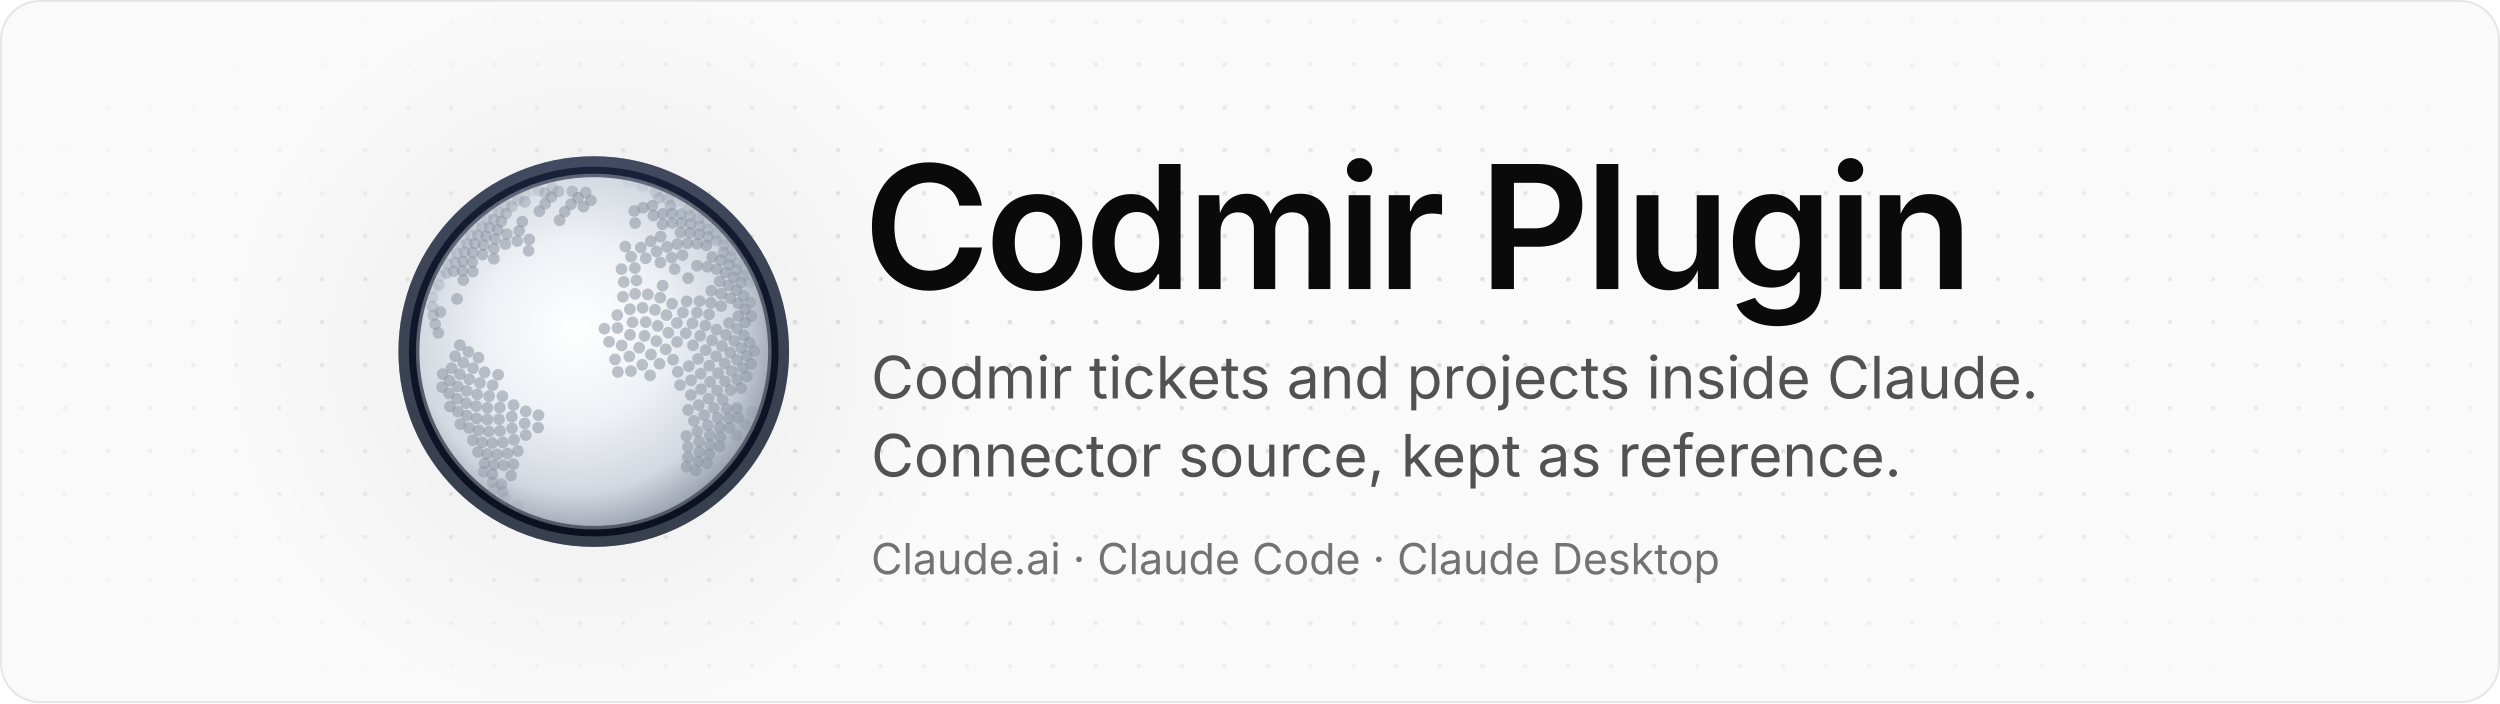
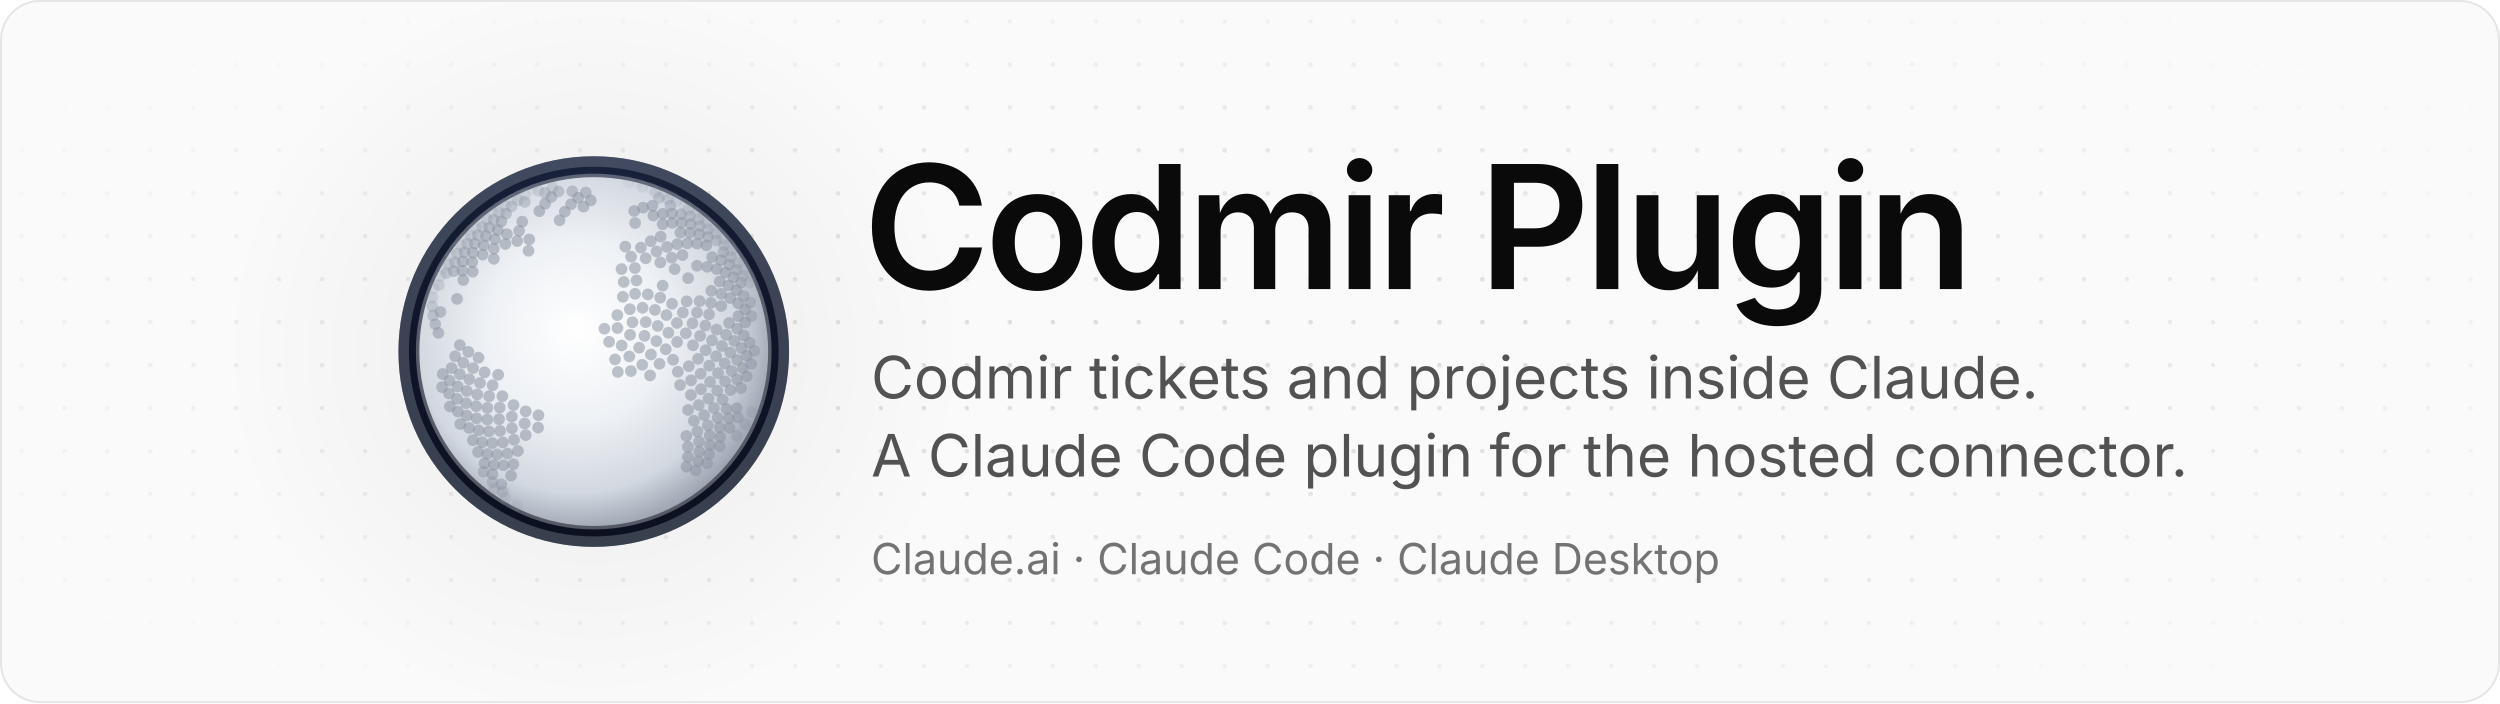
<svg xmlns="http://www.w3.org/2000/svg" viewBox="0 0 1280 360" width="1280" height="360" role="img" aria-labelledby="hero-title hero-desc">
  <defs>
    <pattern id="hero-dots" width="22" height="22" patternUnits="userSpaceOnUse">
      <circle cx="11" cy="11" r="1.15" fill="#D4D4D4" />
    </pattern>
    <radialGradient id="hero-fade" cx="0.5" cy="0.5" r="0.62">
      <stop offset="0" stop-color="#FFFFFF" stop-opacity="1" />
      <stop offset="0.55" stop-color="#FFFFFF" stop-opacity="0.55" />
      <stop offset="1" stop-color="#FFFFFF" stop-opacity="0" />
    </radialGradient>
    <mask id="hero-mask" maskUnits="userSpaceOnUse" x="0" y="0" width="1280" height="360">
      <rect width="1280" height="360" fill="url(#hero-fade)" />
    </mask>
    <radialGradient id="hero-halo" gradientUnits="userSpaceOnUse" cx="304" cy="180" r="190">
      <stop offset="0" stop-color="#000000" stop-opacity="0.06" />
      <stop offset="1" stop-color="#000000" stop-opacity="0" />
    </radialGradient>
    <clipPath id="hero-clip">
      <rect x="0.5" y="0.5" width="1279" height="359" rx="20" />
    </clipPath>
  </defs>
  <rect x="0.5" y="0.5" width="1279" height="359" rx="20" fill="#FAFAFA" />
  <g clip-path="url(#hero-clip)">
    <rect width="1280" height="360" fill="url(#hero-dots)" mask="url(#hero-mask)" />
    <circle cx="304" cy="180" r="190" fill="url(#hero-halo)" />
  </g>
  <rect x="0.5" y="0.5" width="1279" height="359" rx="20" fill="none" stroke="#E5E5E5" />
  <svg x="204" y="80" width="200" height="200" viewBox="144 144 224 224">
    <defs>
      <radialGradient id="badge" gradientUnits="userSpaceOnUse" cx="256.0" cy="157.0" r="319.0">
        <stop offset="0" stop-color="#1A233D" />
        <stop offset="0.5" stop-color="#0E1426" />
        <stop offset="1" stop-color="#060912" />
      </radialGradient>
      <radialGradient id="glow" gradientUnits="userSpaceOnUse" cx="256.0" cy="256.0" r="188.0">
        <stop offset="0" stop-color="#F7F9FC" stop-opacity="0.32" />
        <stop offset="0.532" stop-color="#F7F9FC" stop-opacity="0.32" />
        <stop offset="0.638" stop-color="#F7F9FC" stop-opacity="0.134" />
        <stop offset="0.787" stop-color="#F7F9FC" stop-opacity="0.038" />
        <stop offset="1" stop-color="#F7F9FC" stop-opacity="0" />
      </radialGradient>
      <radialGradient id="sun" gradientUnits="userSpaceOnUse" cx="246.0" cy="244.0" r="116.0">
        <stop offset="0" stop-color="#FFFFFF" />
        <stop offset="0.45" stop-color="#EEF1F5" />
        <stop offset="0.8" stop-color="#D2D8E0" />
        <stop offset="1" stop-color="#9CA4B1" />
      </radialGradient>
    </defs>
    <circle cx="256.0" cy="256.0" r="112.0" fill="url(#badge)" />
    <circle cx="256.0" cy="256.0" r="109.0" fill="none" stroke="#A2AAB7" stroke-opacity="0.3" stroke-width="6.0" />
    <circle cx="256.0" cy="256.0" r="102.0" fill="url(#glow)" />
    <circle cx="256.0" cy="256.0" r="100.0" fill="url(#sun)" />
    <g fill="#8A93A1">
      <circle cx="264.8" cy="250.4" r="3.36" fill-opacity="0.55" />
      <circle cx="268.2" cy="260.5" r="3.36" fill-opacity="0.55" />
      <circle cx="262.1" cy="242.9" r="3.36" fill-opacity="0.55" />
      <circle cx="272.0" cy="252.5" r="3.36" fill-opacity="0.55" />
      <circle cx="269.8" cy="267.7" r="3.36" fill-opacity="0.55" />
      <circle cx="269.6" cy="242.5" r="3.36" fill-opacity="0.55" />
      <circle cx="276.4" cy="258.8" r="3.36" fill-opacity="0.55" />
      <circle cx="276.8" cy="246.4" r="3.36" fill-opacity="0.55" />
      <circle cx="277.3" cy="267.2" r="3.36" fill-opacity="0.55" />
      <circle cx="269.5" cy="235.1" r="3.36" fill-opacity="0.55" />
      <circle cx="282.0" cy="253.8" r="3.36" fill-opacity="0.55" />
      <circle cx="278.2" cy="239.2" r="3.36" fill-opacity="0.55" />
      <circle cx="283.8" cy="263.6" r="3.36" fill-opacity="0.55" />
      <circle cx="285.1" cy="247.0" r="3.36" fill-opacity="0.55" />
      <circle cx="276.7" cy="231.7" r="3.36" fill-opacity="0.55" />
      <circle cx="288.8" cy="257.7" r="3.36" fill-opacity="0.55" />
      <circle cx="285.8" cy="239.1" r="3.36" fill-opacity="0.55" />
      <circle cx="288.3" cy="269.7" r="3.36" fill-opacity="0.55" />
      <circle cx="272.7" cy="224.6" r="3.36" fill-opacity="0.55" />
      <circle cx="291.9" cy="250.0" r="3.36" fill-opacity="0.55" />
      <circle cx="284.0" cy="230.9" r="3.36" fill-opacity="0.55" />
      <circle cx="293.7" cy="263.0" r="3.36" fill-opacity="0.55" />
      <circle cx="292.7" cy="241.3" r="3.36" fill-opacity="0.55" />
      <circle cx="279.7" cy="222.9" r="3.36" fill-opacity="0.55" />
      <circle cx="297.3" cy="254.7" r="3.36" fill-opacity="0.55" />
      <circle cx="291.1" cy="232.1" r="3.36" fill-opacity="0.55" />
      <circle cx="273.2" cy="216.1" r="3.36" fill-opacity="0.55" />
      <circle cx="298.8" cy="245.2" r="3.36" fill-opacity="0.55" />
      <circle cx="287.0" cy="223.2" r="3.36" fill-opacity="0.55" />
      <circle cx="301.5" cy="260.7" r="3.36" fill-opacity="0.55" />
      <circle cx="297.7" cy="235.1" r="3.36" fill-opacity="0.55" />
      <circle cx="280.5" cy="215.2" r="3.36" fill-opacity="0.55" />
      <circle cx="303.8" cy="250.5" r="3.36" fill-opacity="0.55" />
      <circle cx="224.3" cy="292.5" r="3.36" fill-opacity="0.55" />
      <circle cx="294.1" cy="225.1" r="3.36" fill-opacity="0.55" />
      <circle cx="304.2" cy="267.6" r="3.36" fill-opacity="0.55" />
      <circle cx="271.9" cy="208.7" r="3.36" fill-opacity="0.55" />
      <circle cx="303.7" cy="239.6" r="3.36" fill-opacity="0.55" />
      <circle cx="217.0" cy="290.3" r="3.36" fill-opacity="0.55" />
      <circle cx="300.9" cy="228.6" r="3.36" fill-opacity="0.55" />
      <circle cx="305.5" cy="275.2" r="3.36" fill-opacity="0.55" />
      <circle cx="279.6" cy="208.1" r="3.36" fill-opacity="0.55" />
      <circle cx="308.8" cy="245.5" r="3.36" fill-opacity="0.55" />
      <circle cx="224.1" cy="299.6" r="3.36" fill-opacity="0.55" />
      <circle cx="295.5" cy="218.2" r="3.36" fill-opacity="0.55" />
      <circle cx="310.5" cy="264.4" r="3.36" fill-opacity="0.55" />
      <circle cx="210.0" cy="286.7" r="3.36" fill-opacity="0.55" />
      <circle cx="307.1" cy="233.6" r="3.36" fill-opacity="0.55" />
      <circle cx="201.2" cy="269.3" r="3.36" fill-opacity="0.55" />
      <circle cx="312.9" cy="252.4" r="3.36" fill-opacity="0.55" />
      <circle cx="216.4" cy="297.2" r="3.36" fill-opacity="0.55" />
      <circle cx="311.8" cy="272.5" r="3.36" fill-opacity="0.55" />
      <circle cx="203.6" cy="281.6" r="3.36" fill-opacity="0.55" />
      <circle cx="277.4" cy="201.6" r="3.36" fill-opacity="0.55" />
      <circle cx="312.6" cy="239.8" r="3.36" fill-opacity="0.55" />
      <circle cx="315.8" cy="260.2" r="3.36" fill-opacity="0.55" />
      <circle cx="209.0" cy="293.3" r="3.36" fill-opacity="0.55" />
      <circle cx="309.3" cy="227.2" r="3.36" fill-opacity="0.55" />
      <circle cx="311.7" cy="280.9" r="3.36" fill-opacity="0.55" />
      <circle cx="198.0" cy="275.3" r="3.36" fill-opacity="0.55" />
      <circle cx="285.8" cy="202.5" r="3.36" fill-opacity="0.55" />
      <circle cx="317.0" cy="247.0" r="3.36" fill-opacity="0.55" />
      <circle cx="217.0" cy="303.9" r="3.36" fill-opacity="0.55" />
      <circle cx="317.3" cy="268.7" r="3.36" fill-opacity="0.55" />
      <circle cx="202.1" cy="288.1" r="3.36" fill-opacity="0.55" />
      <circle cx="274.1" cy="195.8" r="3.36" fill-opacity="0.55" />
      <circle cx="315.2" cy="233.6" r="3.36" fill-opacity="0.55" />
      <circle cx="310.1" cy="289.5" r="3.36" fill-opacity="0.55" />
      <circle cx="193.4" cy="267.9" r="3.36" fill-opacity="0.55" />
      <circle cx="294.2" cy="204.9" r="3.36" fill-opacity="0.55" />
      <circle cx="320.2" cy="255.2" r="3.36" fill-opacity="0.55" />
      <circle cx="209.1" cy="300.0" r="3.36" fill-opacity="0.55" />
      <circle cx="317.5" cy="277.6" r="3.36" fill-opacity="0.55" />
      <circle cx="196.0" cy="281.6" r="3.36" fill-opacity="0.55" />
      <circle cx="283.0" cy="196.4" r="3.36" fill-opacity="0.55" />
      <circle cx="320.0" cy="241.1" r="3.36" fill-opacity="0.55" />
      <circle cx="189.9" cy="259.5" r="3.36" fill-opacity="0.55" />
      <circle cx="302.4" cy="208.7" r="3.36" fill-opacity="0.55" />
      <circle cx="322.2" cy="264.1" r="3.36" fill-opacity="0.55" />
      <circle cx="201.7" cy="294.8" r="3.36" fill-opacity="0.55" />
      <circle cx="316.7" cy="227.1" r="3.36" fill-opacity="0.55" />
      <circle cx="316.2" cy="286.7" r="3.36" fill-opacity="0.55" />
      <circle cx="190.8" cy="274.0" r="3.36" fill-opacity="0.55" />
      <circle cx="292.0" cy="198.6" r="3.36" fill-opacity="0.55" />
      <circle cx="323.8" cy="249.6" r="3.36" fill-opacity="0.55" />
      <circle cx="210.3" cy="306.6" r="3.36" fill-opacity="0.55" />
      <circle cx="310.1" cy="213.9" r="3.36" fill-opacity="0.55" />
      <circle cx="218.6" cy="198.2" r="3.36" fill-opacity="0.55" />
      <circle cx="322.7" cy="273.4" r="3.36" fill-opacity="0.55" />
      <circle cx="195.0" cy="288.3" r="3.36" fill-opacity="0.55" />
      <circle cx="322.1" cy="234.7" r="3.36" fill-opacity="0.55" />
      <circle cx="313.4" cy="295.7" r="3.36" fill-opacity="0.55" />
      <circle cx="186.8" cy="265.5" r="3.36" fill-opacity="0.55" />
      <circle cx="300.7" cy="202.2" r="3.36" fill-opacity="0.55" />
      <circle cx="326.2" cy="258.7" r="3.36" fill-opacity="0.55" />
      <circle cx="202.3" cy="301.5" r="3.36" fill-opacity="0.55" />
      <circle cx="321.8" cy="283.0" r="3.36" fill-opacity="0.55" />
      <circle cx="189.2" cy="280.6" r="3.36" fill-opacity="0.55" />
      <circle cx="288.7" cy="192.7" r="3.36" fill-opacity="0.55" />
      <circle cx="326.4" cy="243.4" r="3.36" fill-opacity="0.55" />
      <circle cx="212.5" cy="313.0" r="3.36" fill-opacity="0.55" />
      <circle cx="309.1" cy="304.4" r="3.36" fill-opacity="0.55" />
      <circle cx="184.1" cy="256.2" r="3.36" fill-opacity="0.55" />
      <circle cx="327.3" cy="268.4" r="3.36" fill-opacity="0.55" />
      <circle cx="195.0" cy="295.0" r="3.36" fill-opacity="0.55" />
      <circle cx="323.2" cy="228.1" r="3.36" fill-opacity="0.55" />
      <circle cx="319.3" cy="292.5" r="3.36" fill-opacity="0.55" />
      <circle cx="184.6" cy="271.9" r="3.36" fill-opacity="0.55" />
      <circle cx="298.0" cy="196.0" r="3.36" fill-opacity="0.55" />
      <circle cx="329.5" cy="252.8" r="3.36" fill-opacity="0.55" />
      <circle cx="203.9" cy="308.1" r="3.36" fill-opacity="0.55" />
      <circle cx="219.0" cy="191.7" r="3.36" fill-opacity="0.55" />
      <circle cx="326.8" cy="278.4" r="3.36" fill-opacity="0.55" />
      <circle cx="188.6" cy="287.3" r="3.36" fill-opacity="0.55" />
      <circle cx="315.4" cy="301.8" r="3.36" fill-opacity="0.55" />
      <circle cx="181.2" cy="262.4" r="3.36" fill-opacity="0.55" />
      <circle cx="306.9" cy="200.7" r="3.36" fill-opacity="0.55" />
      <circle cx="331.1" cy="262.8" r="3.36" fill-opacity="0.55" />
      <circle cx="195.9" cy="301.8" r="3.36" fill-opacity="0.55" />
      <circle cx="323.4" cy="221.2" r="3.36" fill-opacity="0.55" />
      <circle cx="324.9" cy="288.4" r="3.36" fill-opacity="0.55" />
      <circle cx="183.2" cy="278.6" r="3.36" fill-opacity="0.55" />
      <circle cx="294.4" cy="190.1" r="3.36" fill-opacity="0.55" />
      <circle cx="331.9" cy="246.4" r="3.36" fill-opacity="0.55" />
      <circle cx="206.5" cy="314.5" r="3.36" fill-opacity="0.55" />
      <circle cx="310.0" cy="310.6" r="3.36" fill-opacity="0.55" />
      <circle cx="179.2" cy="252.3" r="3.36" fill-opacity="0.55" />
      <circle cx="315.2" cy="206.8" r="3.36" fill-opacity="0.55" />
      <circle cx="212.1" cy="192.6" r="3.36" fill-opacity="0.55" />
      <circle cx="331.3" cy="273.1" r="3.36" fill-opacity="0.55" />
      <circle cx="188.8" cy="294.3" r="3.36" fill-opacity="0.55" />
      <circle cx="279.7" cy="182.3" r="3.36" fill-opacity="0.55" />
      <circle cx="329.1" cy="229.9" r="3.36" fill-opacity="0.55" />
      <circle cx="236.4" cy="180.7" r="3.36" fill-opacity="0.55" />
      <circle cx="321.4" cy="298.3" r="3.36" fill-opacity="0.55" />
      <circle cx="179.2" cy="269.0" r="3.36" fill-opacity="0.55" />
      <circle cx="303.9" cy="194.4" r="3.36" fill-opacity="0.55" />
      <circle cx="198.7" cy="202.8" r="3.36" fill-opacity="0.55" />
      <circle cx="334.3" cy="256.6" r="3.36" fill-opacity="0.55" />
      <circle cx="197.8" cy="308.5" r="3.36" fill-opacity="0.55" />
      <circle cx="329.9" cy="283.6" r="3.36" fill-opacity="0.55" />
      <circle cx="182.8" cy="285.6" r="3.36" fill-opacity="0.55" />
      <circle cx="333.6" cy="239.6" r="3.36" fill-opacity="0.55" />
      <circle cx="209.9" cy="320.6" r="3.36" fill-opacity="0.55" />
      <circle cx="316.4" cy="307.7" r="3.36" fill-opacity="0.55" />
      <circle cx="176.5" cy="258.7" r="3.36" fill-opacity="0.55" />
      <circle cx="205.3" cy="194.3" r="3.36" fill-opacity="0.55" />
      <circle cx="335.1" cy="267.2" r="3.36" fill-opacity="0.55" />
      <circle cx="190.0" cy="301.2" r="3.36" fill-opacity="0.55" />
      <circle cx="329.1" cy="222.9" r="3.36" fill-opacity="0.55" />
      <circle cx="327.0" cy="294.0" r="3.36" fill-opacity="0.55" />
      <circle cx="178.0" cy="276.0" r="3.36" fill-opacity="0.55" />
      <circle cx="336.6" cy="249.9" r="3.36" fill-opacity="0.55" />
      <circle cx="200.6" cy="315.0" r="3.36" fill-opacity="0.55" />
      <circle cx="310.0" cy="316.4" r="3.36" fill-opacity="0.55" />
      <circle cx="321.1" cy="207.4" r="3.36" fill-opacity="0.55" />
      <circle cx="213.2" cy="186.8" r="3.36" fill-opacity="0.55" />
      <circle cx="334.4" cy="278.1" r="3.36" fill-opacity="0.55" />
      <circle cx="183.2" cy="292.7" r="3.36" fill-opacity="0.55" />
      <circle cx="239.4" cy="175.8" r="3.36" fill-opacity="0.55" />
      <circle cx="322.5" cy="304.0" r="3.36" fill-opacity="0.55" />
      <circle cx="174.5" cy="265.5" r="3.36" fill-opacity="0.55" />
      <circle cx="309.7" cy="193.9" r="3.36" fill-opacity="0.55" />
      <circle cx="198.7" cy="197.0" r="3.36" fill-opacity="0.55" />
      <circle cx="338.2" cy="260.8" r="3.36" fill-opacity="0.55" />
      <circle cx="192.1" cy="308.0" r="3.36" fill-opacity="0.55" />
      <circle cx="328.2" cy="215.8" r="3.36" fill-opacity="0.55" />
      <circle cx="332.1" cy="288.9" r="3.36" fill-opacity="0.55" />
      <circle cx="177.6" cy="283.1" r="3.36" fill-opacity="0.55" />
      <circle cx="295.5" cy="183.0" r="3.36" fill-opacity="0.55" />
      <circle cx="186.6" cy="210.2" r="3.36" fill-opacity="0.55" />
      <circle cx="338.2" cy="242.9" r="3.36" fill-opacity="0.55" />
      <circle cx="204.2" cy="321.2" r="3.36" fill-opacity="0.55" />
      <circle cx="250.1" cy="172.9" r="3.36" fill-opacity="0.55" />
      <circle cx="316.5" cy="313.4" r="3.36" fill-opacity="0.55" />
      <circle cx="206.2" cy="188.7" r="3.36" fill-opacity="0.55" />
      <circle cx="338.2" cy="272.0" r="3.36" fill-opacity="0.55" />
      <circle cx="184.5" cy="299.8" r="3.36" fill-opacity="0.55" />
      <circle cx="279.2" cy="175.4" r="3.36" fill-opacity="0.55" />
      <circle cx="177.6" cy="225.8" r="3.36" fill-opacity="0.55" />
      <circle cx="334.3" cy="225.3" r="3.36" fill-opacity="0.55" />
      <circle cx="328.2" cy="299.5" r="3.36" fill-opacity="0.55" />
      <circle cx="173.3" cy="272.7" r="3.36" fill-opacity="0.55" />
      <circle cx="305.7" cy="187.8" r="3.36" fill-opacity="0.55" />
      <circle cx="192.3" cy="200.4" r="3.36" fill-opacity="0.55" />
      <circle cx="340.6" cy="254.0" r="3.36" fill-opacity="0.55" />
      <circle cx="195.0" cy="314.7" r="3.36" fill-opacity="0.55" />
      <circle cx="309.2" cy="322.0" r="3.36" fill-opacity="0.55" />
      <circle cx="326.5" cy="208.7" r="3.36" fill-opacity="0.55" />
      <circle cx="215.0" cy="181.5" r="3.36" fill-opacity="0.55" />
      <circle cx="178.1" cy="290.4" r="3.36" fill-opacity="0.55" />
      <circle cx="290.2" cy="178.0" r="3.36" fill-opacity="0.55" />
      <circle cx="181.2" cy="215.0" r="3.36" fill-opacity="0.55" />
      <circle cx="338.9" cy="235.7" r="3.36" fill-opacity="0.55" />
      <circle cx="208.6" cy="327.1" r="3.36" fill-opacity="0.55" />
      <circle cx="243.0" cy="171.5" r="3.36" fill-opacity="0.55" />
      <circle cx="322.7" cy="309.6" r="3.36" fill-opacity="0.55" />
      <circle cx="315.3" cy="194.1" r="3.36" fill-opacity="0.55" />
      <circle cx="199.4" cy="191.5" r="3.36" fill-opacity="0.55" />
      <circle cx="341.4" cy="265.4" r="3.36" fill-opacity="0.55" />
      <circle cx="186.7" cy="306.8" r="3.36" fill-opacity="0.55" />
      <circle cx="333.3" cy="218.0" r="3.36" fill-opacity="0.55" />
      <circle cx="224.8" cy="175.5" r="3.36" fill-opacity="0.55" />
      <circle cx="333.4" cy="294.3" r="3.36" fill-opacity="0.55" />
      <circle cx="173.0" cy="280.0" r="3.36" fill-opacity="0.55" />
      <circle cx="301.0" cy="182.2" r="3.36" fill-opacity="0.55" />
      <circle cx="186.3" cy="204.7" r="3.36" fill-opacity="0.55" />
      <circle cx="342.1" cy="246.8" r="3.36" fill-opacity="0.55" />
      <circle cx="198.7" cy="321.0" r="3.36" fill-opacity="0.55" />
      <circle cx="254.3" cy="169.3" r="3.36" fill-opacity="0.55" />
      <circle cx="315.9" cy="318.9" r="3.36" fill-opacity="0.55" />
      <circle cx="323.9" cy="201.8" r="3.36" fill-opacity="0.55" />
      <circle cx="340.5" cy="277.0" r="3.36" fill-opacity="0.55" />
      <circle cx="179.5" cy="297.6" r="3.36" fill-opacity="0.55" />
      <circle cx="284.3" cy="173.5" r="3.36" fill-opacity="0.55" />
      <circle cx="338.8" cy="228.3" r="3.36" fill-opacity="0.55" />
      <circle cx="328.6" cy="305.0" r="3.36" fill-opacity="0.55" />
      <circle cx="169.4" cy="268.9" r="3.36" fill-opacity="0.55" />
      <circle cx="311.2" cy="187.9" r="3.36" fill-opacity="0.55" />
      <circle cx="192.9" cy="195.0" r="3.36" fill-opacity="0.55" />
      <circle cx="343.8" cy="258.4" r="3.36" fill-opacity="0.55" />
      <circle cx="189.6" cy="313.6" r="3.36" fill-opacity="0.55" />
      <circle cx="331.6" cy="210.7" r="3.36" fill-opacity="0.55" />
      <circle cx="338.0" cy="288.5" r="3.36" fill-opacity="0.54" />
      <circle cx="173.5" cy="287.5" r="3.36" fill-opacity="0.54" />
      <circle cx="295.6" cy="177.0" r="3.36" fill-opacity="0.54" />
      <circle cx="180.7" cy="209.6" r="3.36" fill-opacity="0.54" />
      <circle cx="342.9" cy="239.3" r="3.36" fill-opacity="0.54" />
      <circle cx="247.0" cy="167.8" r="3.36" fill-opacity="0.54" />
      <circle cx="322.2" cy="314.9" r="3.36" fill-opacity="0.54" />
      <circle cx="320.6" cy="195.1" r="3.36" fill-opacity="0.54" />
      <circle cx="200.9" cy="186.3" r="3.36" fill-opacity="0.54" />
      <circle cx="343.8" cy="270.2" r="3.36" fill-opacity="0.54" />
      <circle cx="337.9" cy="220.8" r="3.36" fill-opacity="0.54" />
      <circle cx="228.1" cy="171.2" r="3.36" fill-opacity="0.53" />
      <circle cx="333.9" cy="299.7" r="3.36" fill-opacity="0.53" />
      <circle cx="169.0" cy="276.4" r="3.36" fill-opacity="0.53" />
      <circle cx="306.4" cy="182.1" r="3.36" fill-opacity="0.53" />
      <circle cx="186.7" cy="199.3" r="3.36" fill-opacity="0.53" />
      <circle cx="345.4" cy="251.0" r="3.36" fill-opacity="0.53" />
      <circle cx="193.4" cy="320.1" r="3.36" fill-opacity="0.53" />
      <circle cx="314.5" cy="324.1" r="3.36" fill-opacity="0.53" />
      <circle cx="166.9" cy="245.3" r="3.36" fill-opacity="0.53" />
      <circle cx="329.0" cy="203.6" r="3.36" fill-opacity="0.53" />
      <circle cx="289.6" cy="172.4" r="3.36" fill-opacity="0.52" />
      <circle cx="342.9" cy="231.8" r="3.36" fill-opacity="0.52" />
      <circle cx="328.2" cy="310.3" r="3.36" fill-opacity="0.52" />
      <circle cx="316.5" cy="188.7" r="3.36" fill-opacity="0.52" />
      <circle cx="194.2" cy="189.8" r="3.36" fill-opacity="0.52" />
      <circle cx="346.3" cy="263.1" r="3.36" fill-opacity="0.52" />
      <circle cx="168.1" cy="233.3" r="3.36" fill-opacity="0.51" />
      <circle cx="336.2" cy="213.4" r="3.36" fill-opacity="0.51" />
      <circle cx="338.7" cy="293.8" r="3.36" fill-opacity="0.51" />
      <circle cx="300.9" cy="176.8" r="3.36" fill-opacity="0.51" />
      <circle cx="180.9" cy="204.3" r="3.36" fill-opacity="0.50" />
      <circle cx="197.9" cy="326.3" r="3.36" fill-opacity="0.50" />
      <circle cx="251.4" cy="164.8" r="3.36" fill-opacity="0.50" />
      <circle cx="321.0" cy="320.1" r="3.36" fill-opacity="0.50" />
      <circle cx="203.0" cy="181.4" r="3.36" fill-opacity="0.50" />
      <circle cx="342.0" cy="224.1" r="3.36" fill-opacity="0.49" />
      <circle cx="231.7" cy="167.4" r="3.36" fill-opacity="0.49" />
      <circle cx="311.6" cy="182.8" r="3.36" fill-opacity="0.48" />
      <circle cx="187.8" cy="194.1" r="3.36" fill-opacity="0.48" />
      <circle cx="348.1" cy="255.6" r="3.36" fill-opacity="0.48" />
      <circle cx="165.1" cy="240.3" r="3.36" fill-opacity="0.48" />
      <circle cx="333.7" cy="206.1" r="3.36" fill-opacity="0.48" />
      <circle cx="175.7" cy="209.9" r="3.36" fill-opacity="0.47" />
      <circle cx="346.4" cy="235.7" r="3.36" fill-opacity="0.47" />
      <circle cx="203.0" cy="332.1" r="3.36" fill-opacity="0.46" />
      <circle cx="243.7" cy="164.1" r="3.36" fill-opacity="0.46" />
      <circle cx="321.5" cy="190.2" r="3.36" fill-opacity="0.46" />
      <circle cx="196.1" cy="184.9" r="3.36" fill-opacity="0.46" />
      <circle cx="340.4" cy="216.5" r="3.36" fill-opacity="0.45" />
      <circle cx="306.1" cy="177.2" r="3.36" fill-opacity="0.44" />
      <circle cx="181.9" cy="199.1" r="3.36" fill-opacity="0.44" />
      <circle cx="192.8" cy="324.9" r="3.36" fill-opacity="0.44" />
      <circle cx="330.3" cy="199.0" r="3.36" fill-opacity="0.43" />
      <circle cx="205.7" cy="176.9" r="3.36" fill-opacity="0.43" />
      <circle cx="345.7" cy="227.9" r="3.36" fill-opacity="0.42" />
      <circle cx="235.8" cy="164.2" r="3.36" fill-opacity="0.42" />
      <circle cx="316.7" cy="184.0" r="3.36" fill-opacity="0.41" />
      <circle cx="189.6" cy="189.2" r="3.36" fill-opacity="0.41" />
      <circle cx="163.9" cy="235.3" r="3.36" fill-opacity="0.40" />
      <circle cx="337.9" cy="209.1" r="3.36" fill-opacity="0.40" />
      <circle cx="216.4" cy="170.2" r="3.36" fill-opacity="0.40" />
      <circle cx="300.0" cy="172.3" r="3.36" fill-opacity="0.39" />
      <circle cx="176.4" cy="204.8" r="3.36" fill-opacity="0.39" />
      <circle cx="198.0" cy="330.9" r="3.36" fill-opacity="0.39" />
      <circle cx="326.3" cy="192.3" r="3.36" fill-opacity="0.38" />
      <circle cx="198.6" cy="180.4" r="3.36" fill-opacity="0.38" />
      <circle cx="228.0" cy="165.0" r="3.36" fill-opacity="0.37" />
      <circle cx="338.1" cy="304.2" r="3.36" fill-opacity="0.37" />
      <circle cx="311.2" cy="178.3" r="3.36" fill-opacity="0.36" />
      <circle cx="183.4" cy="194.2" r="3.36" fill-opacity="0.36" />
      <circle cx="334.7" cy="201.8" r="3.36" fill-opacity="0.35" />
      <circle cx="208.9" cy="172.8" r="3.36" fill-opacity="0.35" />
      <circle cx="293.4" cy="167.9" r="3.36" fill-opacity="0.34" />
      <circle cx="171.5" cy="211.0" r="3.36" fill-opacity="0.34" />
      <circle cx="203.8" cy="336.3" r="3.36" fill-opacity="0.33" />
      <circle cx="321.5" cy="185.9" r="3.36" fill-opacity="0.33" />
      <circle cx="191.9" cy="184.6" r="3.36" fill-opacity="0.33" />
      <circle cx="163.4" cy="230.1" r="3.36" fill-opacity="0.32" />
      <circle cx="341.8" cy="212.5" r="3.36" fill-opacity="0.32" />
      <circle cx="342.8" cy="297.7" r="3.36" fill-opacity="0.31" />
      <circle cx="177.7" cy="199.8" r="3.36" fill-opacity="0.30" />
      <circle cx="330.7" cy="194.9" r="3.36" fill-opacity="0.29" />
      <circle cx="201.6" cy="176.2" r="3.36" fill-opacity="0.29" />
      <circle cx="167.2" cy="217.8" r="3.36" fill-opacity="0.28" />
      <circle cx="232.3" cy="162.2" r="3.36" fill-opacity="0.28" />
      <circle cx="316.1" cy="180.0" r="3.36" fill-opacity="0.27" />
      <circle cx="185.5" cy="189.5" r="3.36" fill-opacity="0.27" />
      <circle cx="338.7" cy="205.1" r="3.36" fill-opacity="0.26" />
      <circle cx="212.5" cy="169.2" r="3.36" fill-opacity="0.26" />
      <circle cx="346.7" cy="290.7" r="3.36" fill-opacity="0.25" />
      <circle cx="298.5" cy="168.6" r="3.36" fill-opacity="0.25" />
      <circle cx="172.6" cy="206.0" r="3.36" fill-opacity="0.25" />
      <circle cx="198.9" cy="334.7" r="3.36" fill-opacity="0.24" />
      <circle cx="326.0" cy="188.3" r="3.36" fill-opacity="0.24" />
      <circle cx="194.7" cy="180.3" r="3.36" fill-opacity="0.23" />
      <circle cx="163.5" cy="225.0" r="3.36" fill-opacity="0.23" />
      <circle cx="345.2" cy="216.4" r="3.36" fill-opacity="0.22" />
      <circle cx="224.3" cy="163.7" r="3.36" fill-opacity="0.22" />
      <circle cx="310.0" cy="174.6" r="3.36" fill-opacity="0.22" />
      <circle cx="179.6" cy="195.0" r="3.36" fill-opacity="0.21" />
      <circle cx="334.8" cy="198.0" r="3.36" fill-opacity="0.20" />
      <circle cx="205.1" cy="172.4" r="3.36" fill-opacity="0.20" />
      <circle cx="291.4" cy="164.7" r="3.36" fill-opacity="0.20" />
      <circle cx="168.1" cy="212.7" r="3.36" fill-opacity="0.19" />
      <circle cx="205.2" cy="339.8" r="3.36" fill-opacity="0.19" />
      <circle cx="320.7" cy="182.2" r="3.36" fill-opacity="0.18" />
      <circle cx="188.2" cy="185.1" r="3.36" fill-opacity="0.18" />
      <circle cx="342.2" cy="208.8" r="3.36" fill-opacity="0.17" />
      <circle cx="216.5" cy="166.0" r="3.36" fill-opacity="0.17" />
      <circle cx="303.5" cy="169.9" r="3.36" fill-opacity="0.16" />
      <circle cx="174.3" cy="201.2" r="3.36" fill-opacity="0.16" />
      <circle cx="330.3" cy="191.3" r="3.36" fill-opacity="0.15" />
      <circle cx="198.0" cy="176.3" r="3.36" fill-opacity="0.15" />
      <circle cx="283.9" cy="161.5" r="3.36" fill-opacity="0.14" />
      <circle cx="164.2" cy="219.9" r="3.36" fill-opacity="0.14" />
      <circle cx="212.0" cy="344.3" r="3.36" fill-opacity="0.14" />
      <circle cx="314.8" cy="176.7" r="3.36" fill-opacity="0.13" />
      <circle cx="182.1" cy="190.5" r="3.36" fill-opacity="0.13" />
      <circle cx="209.0" cy="169.0" r="3.36" fill-opacity="0.12" />
      <circle cx="296.4" cy="165.7" r="3.36" fill-opacity="0.11" />
      <circle cx="169.6" cy="207.8" r="3.36" fill-opacity="0.11" />
      <circle cx="325.0" cy="185.0" r="3.36" fill-opacity="0.10" />
      <circle cx="191.3" cy="181.0" r="3.36" fill-opacity="0.10" />
      <circle cx="276.1" cy="159.0" r="3.36" fill-opacity="0.10" />
      <circle cx="345.3" cy="212.9" r="3.36" fill-opacity="0.09" />
      <circle cx="220.9" cy="163.3" r="3.36" fill-opacity="0.09" />
      <circle cx="308.3" cy="171.7" r="3.36" fill-opacity="0.09" />
      <circle cx="176.5" cy="196.6" r="3.36" fill-opacity="0.08" />
      <circle cx="334.1" cy="194.7" r="3.36" fill-opacity="0.08" />
      <circle cx="201.7" cy="172.8" r="3.36" fill-opacity="0.07" />
      <circle cx="289.0" cy="162.3" r="3.36" fill-opacity="0.07" />
      <circle cx="319.2" cy="179.2" r="3.36" fill-opacity="0.06" />
      <circle cx="185.0" cy="186.3" r="3.36" fill-opacity="0.06" />
      <circle cx="341.8" cy="205.5" r="3.36" fill-opacity="0.05" />
      <circle cx="213.2" cy="166.1" r="3.36" fill-opacity="0.05" />
      <circle cx="301.3" cy="167.3" r="3.36" fill-opacity="0.05" />
      <circle cx="171.6" cy="203.1" r="3.36" fill-opacity="0.05" />
      <circle cx="329.0" cy="188.2" r="3.36" fill-opacity="0.04" />
      <circle cx="194.8" cy="177.3" r="3.36" fill-opacity="0.04" />
      <circle cx="281.2" cy="159.5" r="3.36" fill-opacity="0.04" />
      <circle cx="347.9" cy="217.3" r="3.36" fill-opacity="0.03" />
      <circle cx="312.8" cy="174.0" r="3.36" fill-opacity="0.03" />
      <circle cx="179.3" cy="192.2" r="3.36" fill-opacity="0.03" />
      <circle cx="337.5" cy="198.4" r="3.36" fill-opacity="0.02" />
      <circle cx="205.8" cy="169.7" r="3.36" fill-opacity="0.02" />
      <circle cx="293.9" cy="163.6" r="3.36" fill-opacity="0.02" />
      <circle cx="344.6" cy="209.8" r="3.36" fill-opacity="0.01" />
    </g>
  </svg>
  <text x="442" y="148" font-family="Geist, ui-sans-serif, system-ui, -apple-system, &quot;Segoe UI&quot;, sans-serif" font-size="88" font-weight="600" letter-spacing="-2.5" fill="#0A0A0A">Codmir Plugin</text>
  <text x="446" y="204" font-family="Geist, ui-sans-serif, system-ui, -apple-system, &quot;Segoe UI&quot;, sans-serif" font-size="30" font-weight="400" fill="#525252">Codmir tickets and projects inside Claude.</text>
-   <text x="446" y="244" font-family="Geist, ui-sans-serif, system-ui, -apple-system, &quot;Segoe UI&quot;, sans-serif" font-size="30" font-weight="400" fill="#525252">Connector source, kept as reference.</text>
+   <text x="446" y="244" font-family="Geist, ui-sans-serif, system-ui, -apple-system, &quot;Segoe UI&quot;, sans-serif" font-size="30" font-weight="400" fill="#525252">A Claude Code plugin for the hosted connector.</text>
  <text x="446" y="294" font-family="Geist, ui-sans-serif, system-ui, -apple-system, &quot;Segoe UI&quot;, sans-serif" font-size="22" font-weight="400" fill="#737373">Claude.ai · Claude Code · Claude Desktop</text>
</svg>
